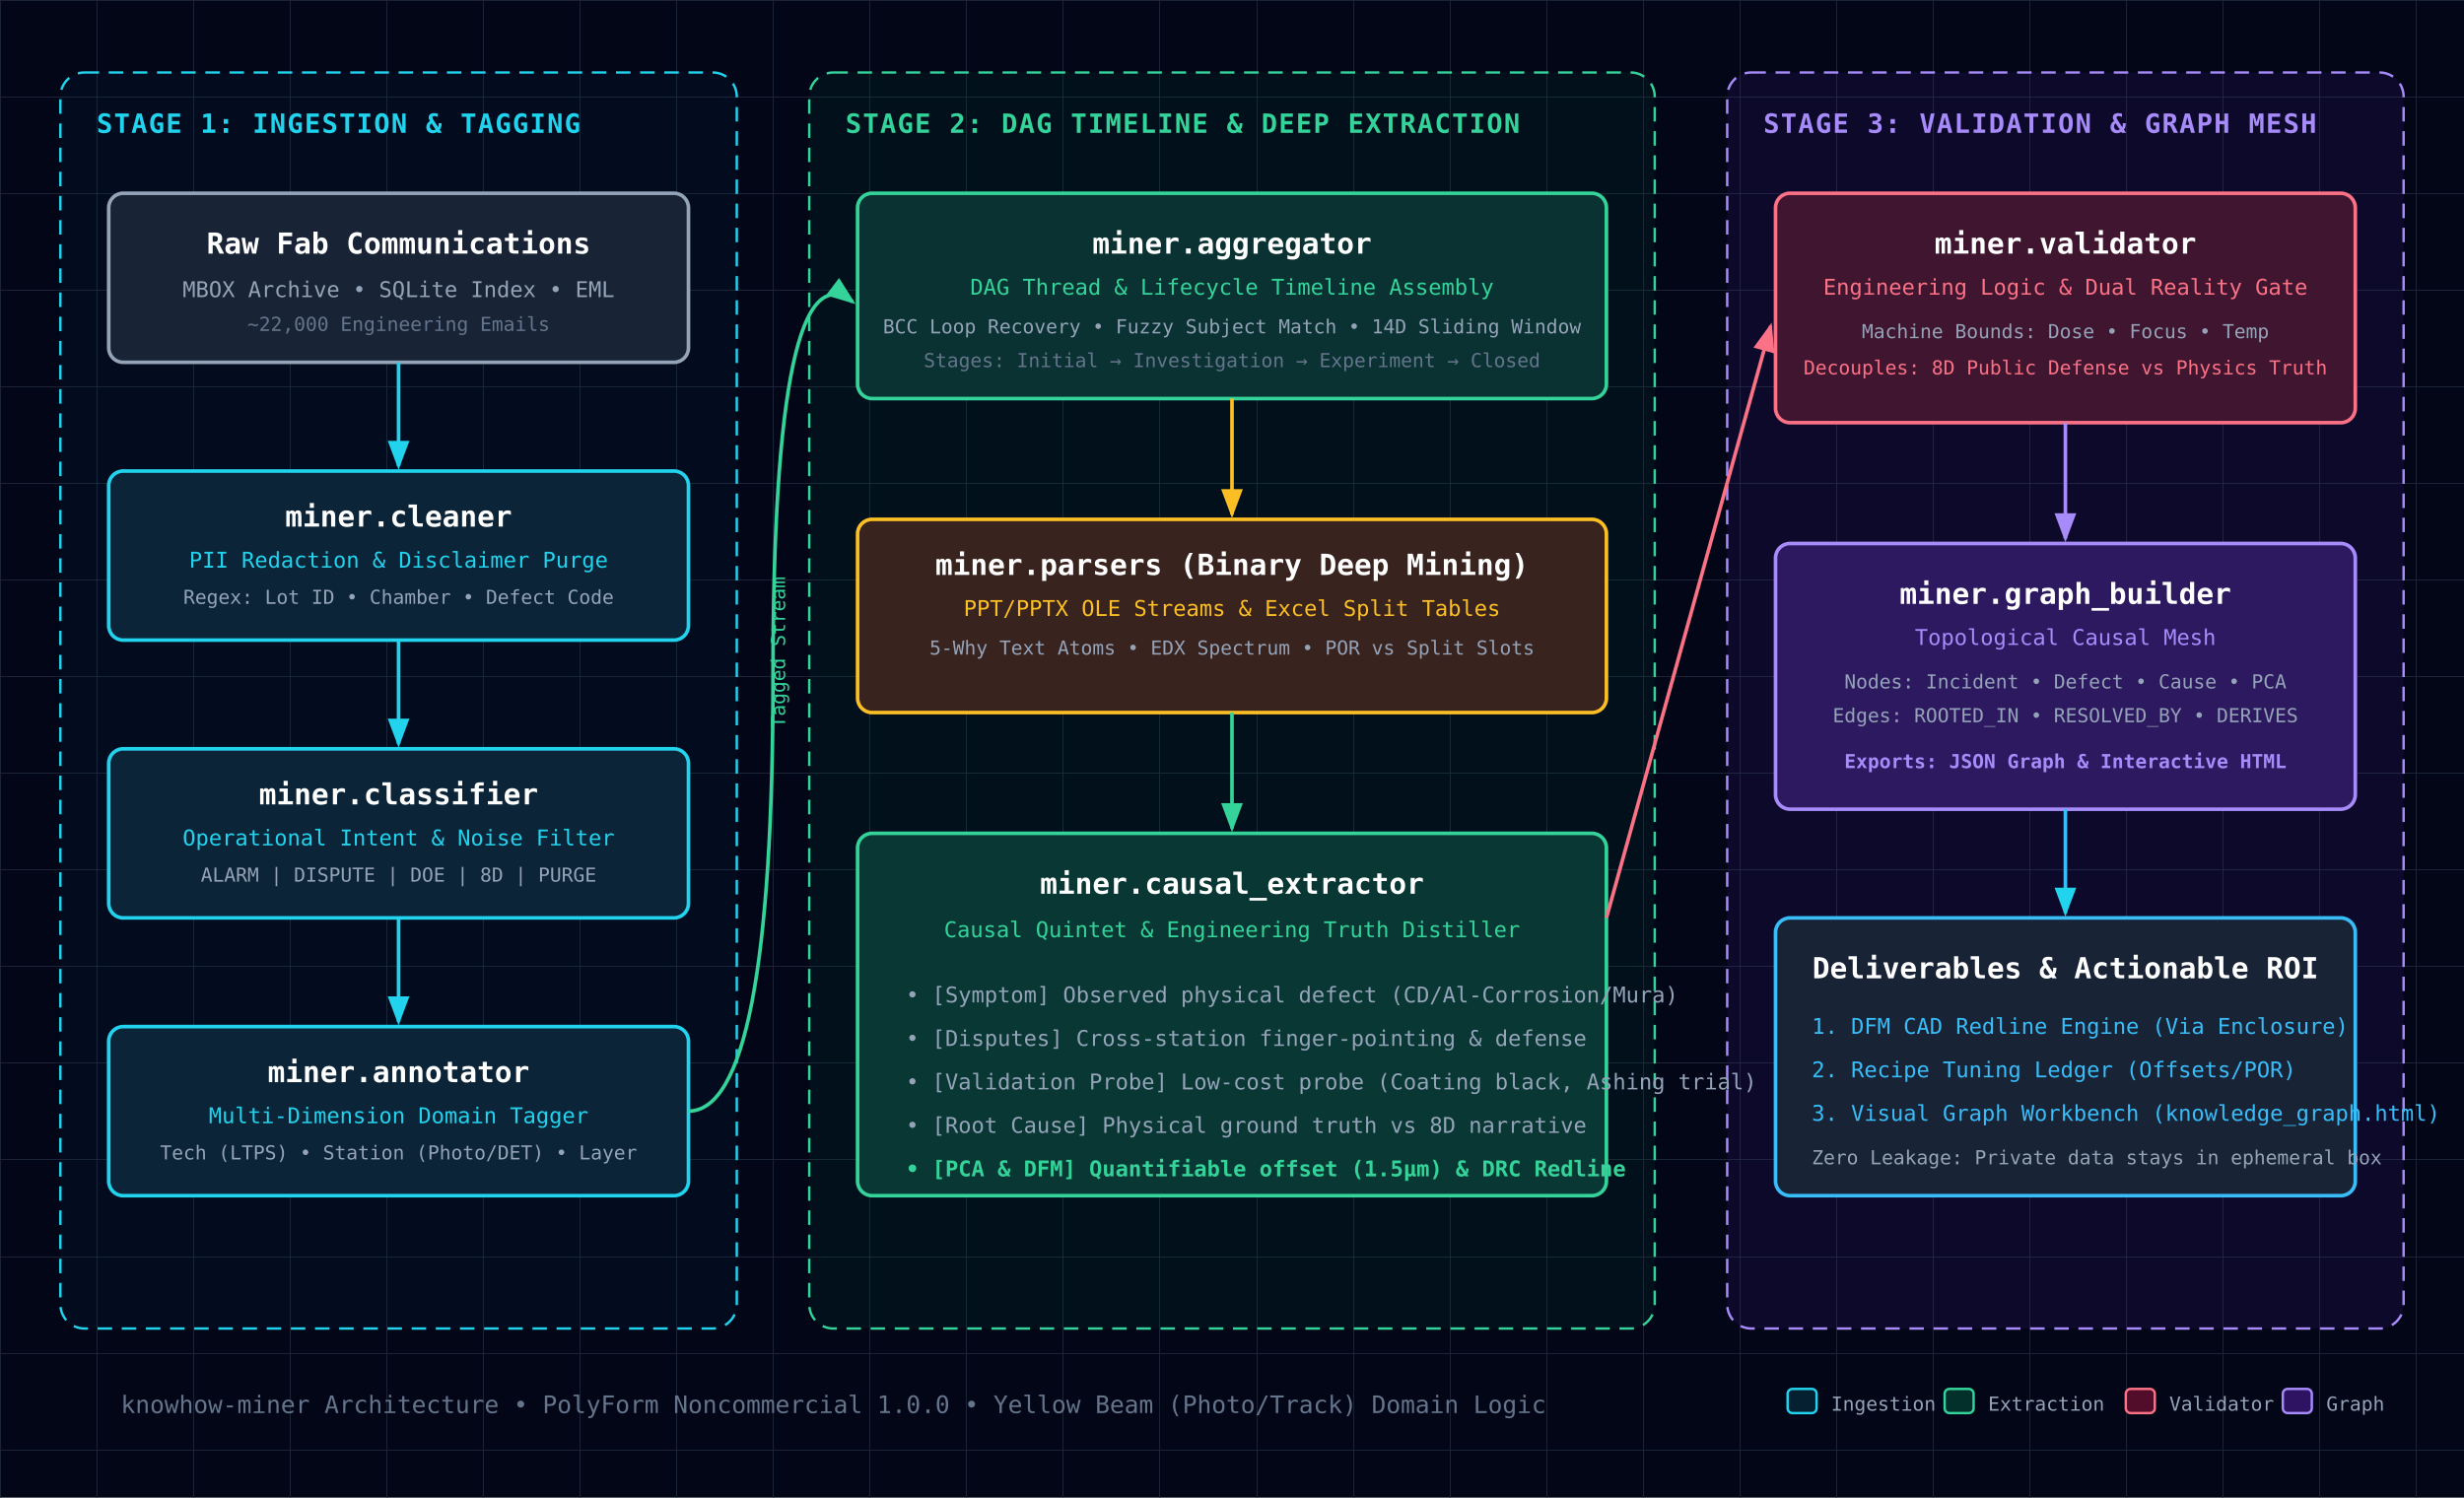
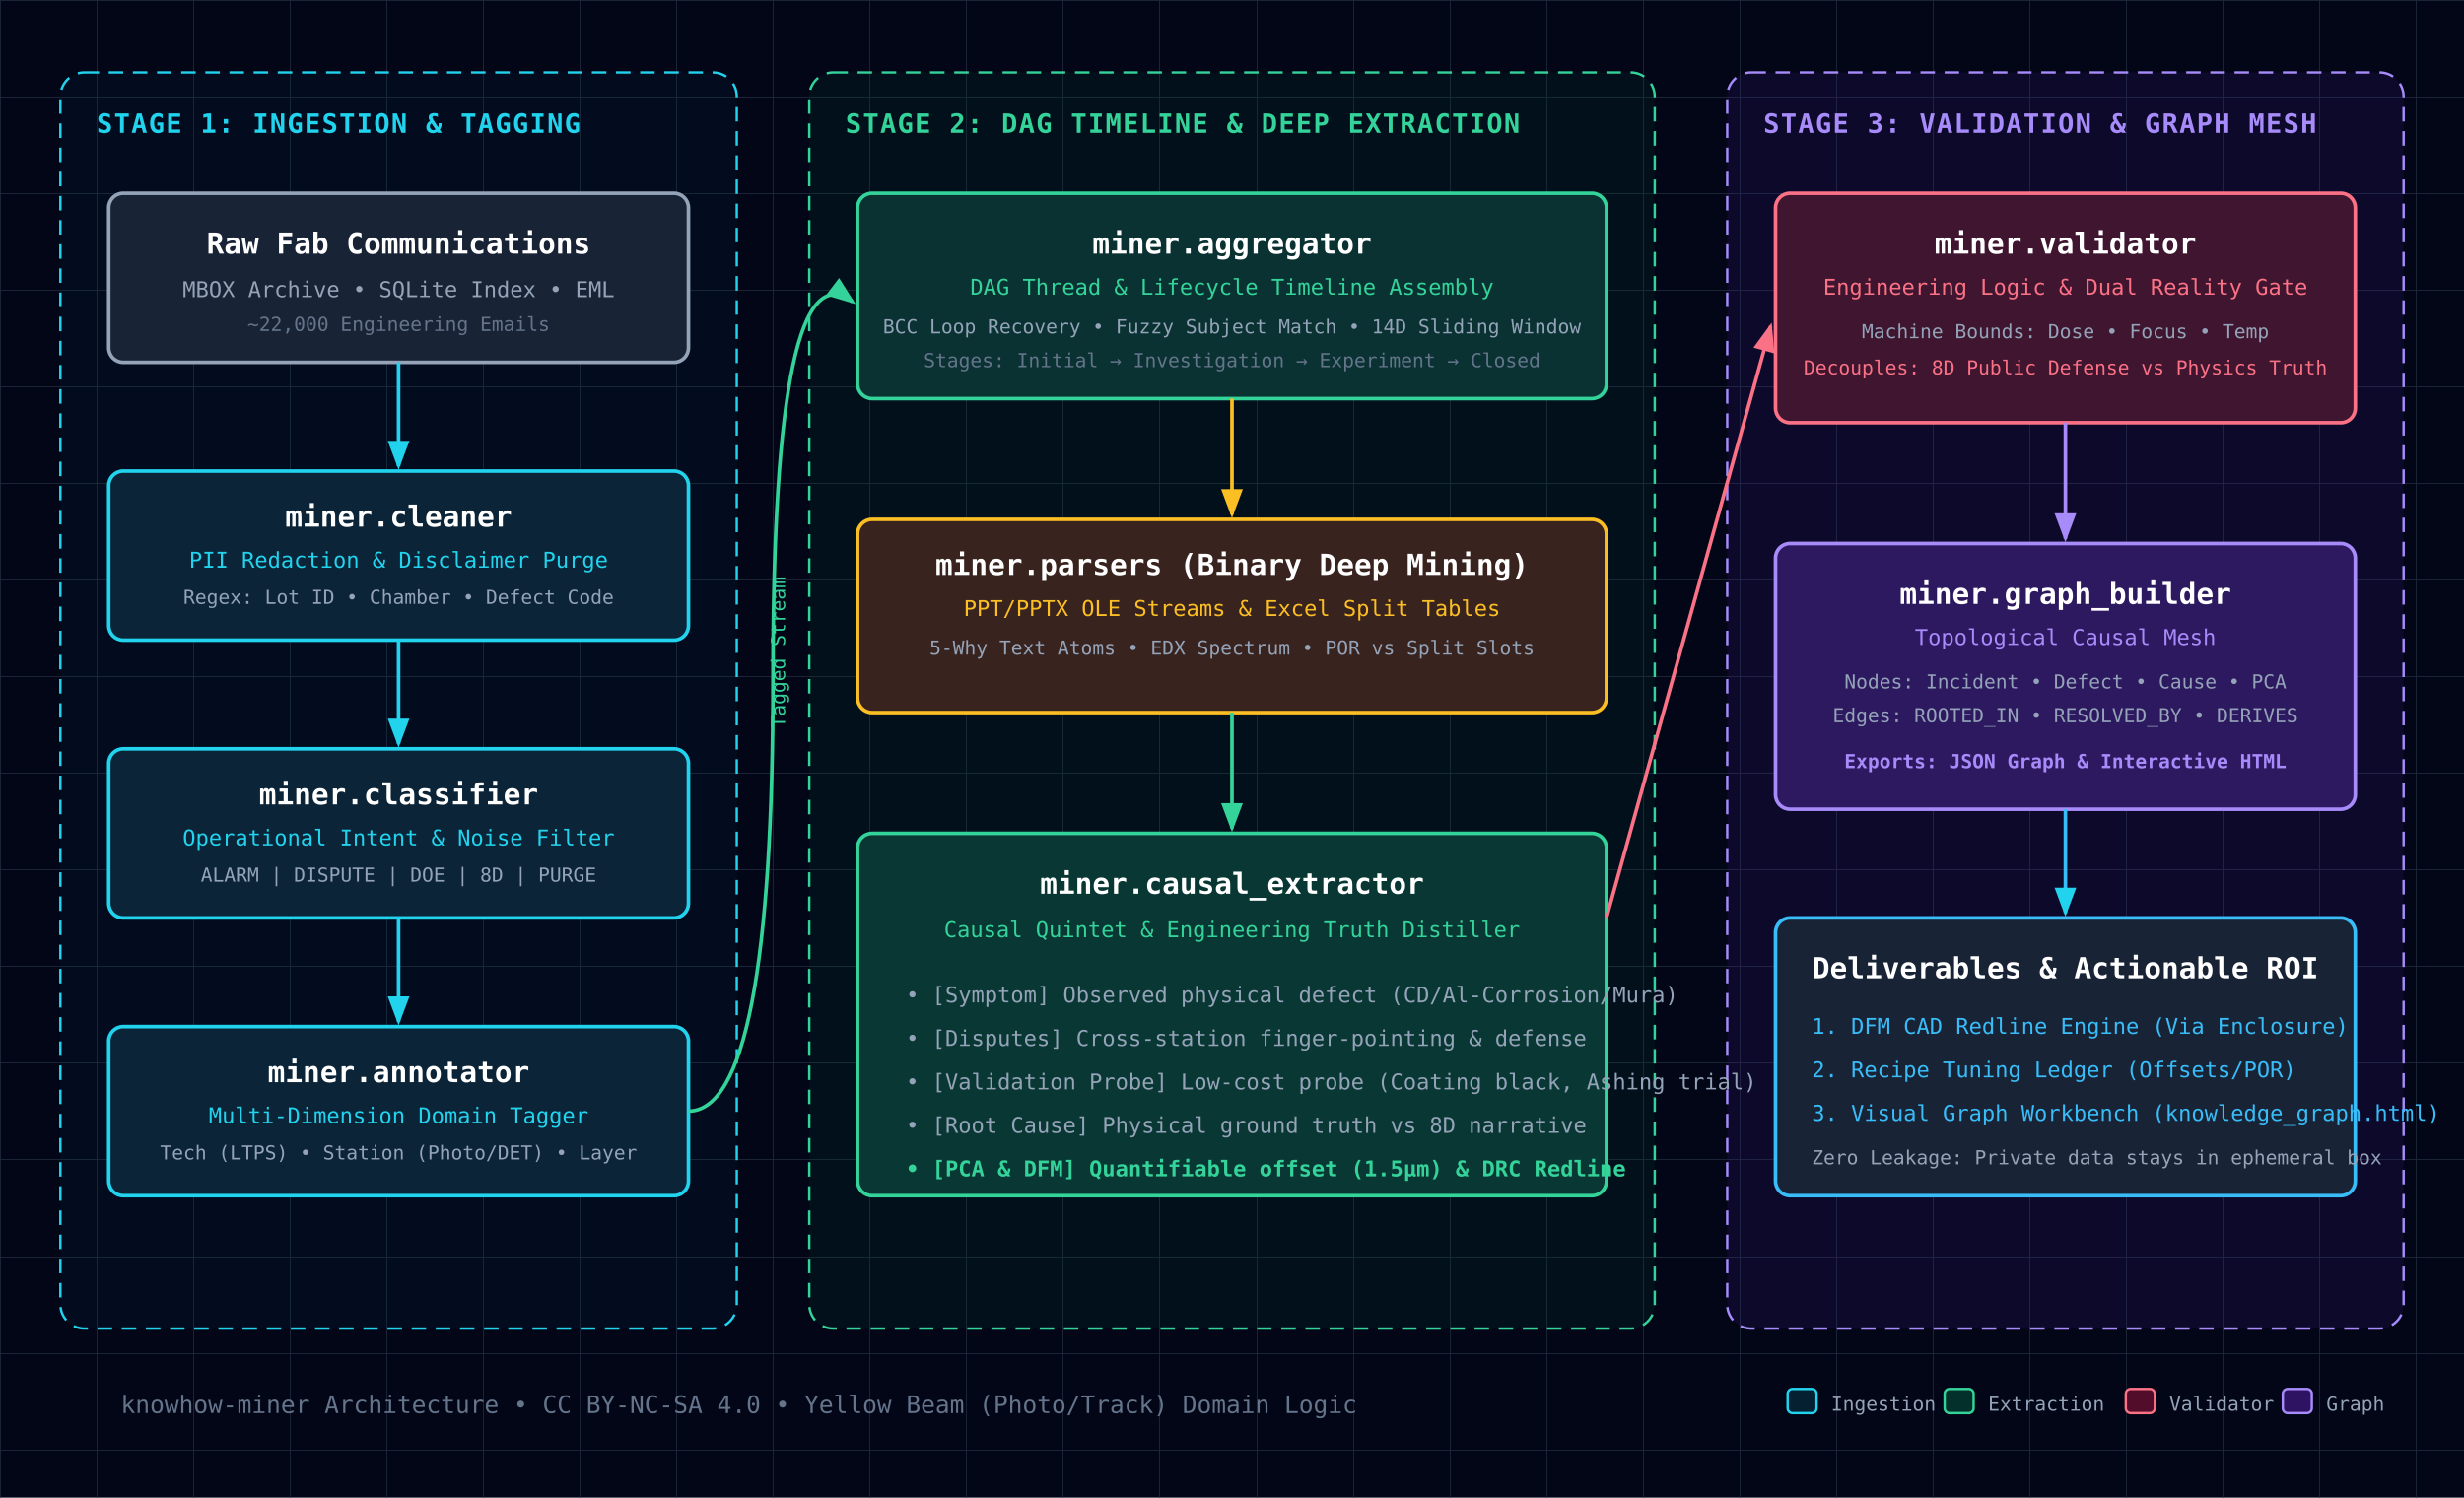
<svg xmlns="http://www.w3.org/2000/svg" viewBox="0 0 1020 620" width="100%" height="100%">
  <defs>
    <pattern id="grid" width="40" height="40" patternUnits="userSpaceOnUse">
      <path d="M 40 0 L 0 0 0 40" fill="none" stroke="#1e293b" stroke-width="0.7" />
    </pattern>
    <marker id="arrow-cyan" markerWidth="8" markerHeight="6" refX="7" refY="3" orient="auto">
      <polygon points="0 0, 8 3, 0 6" fill="#22d3ee" />
    </marker>
    <marker id="arrow-emerald" markerWidth="8" markerHeight="6" refX="7" refY="3" orient="auto">
      <polygon points="0 0, 8 3, 0 6" fill="#34d399" />
    </marker>
    <marker id="arrow-amber" markerWidth="8" markerHeight="6" refX="7" refY="3" orient="auto">
      <polygon points="0 0, 8 3, 0 6" fill="#fbbf24" />
    </marker>
    <marker id="arrow-rose" markerWidth="8" markerHeight="6" refX="7" refY="3" orient="auto">
      <polygon points="0 0, 8 3, 0 6" fill="#fb7185" />
    </marker>
    <marker id="arrow-violet" markerWidth="8" markerHeight="6" refX="7" refY="3" orient="auto">
      <polygon points="0 0, 8 3, 0 6" fill="#a78bfa" />
    </marker>
    <marker id="arrow-slate" markerWidth="8" markerHeight="6" refX="7" refY="3" orient="auto">
      <polygon points="0 0, 8 3, 0 6" fill="#94a3b8" />
    </marker>
  </defs>
  <rect width="100%" height="100%" fill="#020617" />
  <rect width="100%" height="100%" fill="url(#grid)" />
  <rect x="25" y="30" width="280" height="520" rx="10" fill="rgba(8, 51, 68, 0.15)" stroke="#22d3ee" stroke-width="1" stroke-dasharray="6,4" />
  <text x="40" y="55" fill="#22d3ee" font-family="'JetBrains Mono', Consolas, monospace" font-size="11" font-weight="700" letter-spacing="0.05em">STAGE 1: INGESTION &amp; TAGGING</text>
  <rect x="335" y="30" width="350" height="520" rx="10" fill="rgba(6, 78, 59, 0.15)" stroke="#34d399" stroke-width="1" stroke-dasharray="6,4" />
  <text x="350" y="55" fill="#34d399" font-family="'JetBrains Mono', Consolas, monospace" font-size="11" font-weight="700" letter-spacing="0.05em">STAGE 2: DAG TIMELINE &amp; DEEP EXTRACTION</text>
  <rect x="715" y="30" width="280" height="520" rx="10" fill="rgba(76, 29, 149, 0.15)" stroke="#a78bfa" stroke-width="1" stroke-dasharray="6,4" />
  <text x="730" y="55" fill="#a78bfa" font-family="'JetBrains Mono', Consolas, monospace" font-size="11" font-weight="700" letter-spacing="0.05em">STAGE 3: VALIDATION &amp; GRAPH MESH</text>
  <rect x="45" y="80" width="240" height="70" rx="6" fill="#0f172a" />
  <rect x="45" y="80" width="240" height="70" rx="6" fill="rgba(30, 41, 59, 0.7)" stroke="#94a3b8" stroke-width="1.5" />
  <text x="165" y="105" fill="#ffffff" font-family="'JetBrains Mono', monospace" font-size="12" font-weight="700" text-anchor="middle">Raw Fab Communications</text>
  <text x="165" y="123" fill="#94a3b8" font-family="'JetBrains Mono', monospace" font-size="9" text-anchor="middle">MBOX Archive • SQLite Index • EML</text>
  <text x="165" y="137" fill="#64748b" font-family="'JetBrains Mono', monospace" font-size="8" text-anchor="middle">~22,000 Engineering Emails</text>
  <rect x="45" y="195" width="240" height="70" rx="6" fill="#0f172a" />
  <rect x="45" y="195" width="240" height="70" rx="6" fill="rgba(8, 51, 68, 0.5)" stroke="#22d3ee" stroke-width="1.5" />
  <text x="165" y="218" fill="#ffffff" font-family="'JetBrains Mono', monospace" font-size="12" font-weight="700" text-anchor="middle">miner.cleaner</text>
  <text x="165" y="235" fill="#22d3ee" font-family="'JetBrains Mono', monospace" font-size="9" text-anchor="middle">PII Redaction &amp; Disclaimer Purge</text>
  <text x="165" y="250" fill="#94a3b8" font-family="'JetBrains Mono', monospace" font-size="8" text-anchor="middle">Regex: Lot ID • Chamber • Defect Code</text>
  <rect x="45" y="310" width="240" height="70" rx="6" fill="#0f172a" />
  <rect x="45" y="310" width="240" height="70" rx="6" fill="rgba(8, 51, 68, 0.5)" stroke="#22d3ee" stroke-width="1.5" />
  <text x="165" y="333" fill="#ffffff" font-family="'JetBrains Mono', monospace" font-size="12" font-weight="700" text-anchor="middle">miner.classifier</text>
  <text x="165" y="350" fill="#22d3ee" font-family="'JetBrains Mono', monospace" font-size="9" text-anchor="middle">Operational Intent &amp; Noise Filter</text>
  <text x="165" y="365" fill="#94a3b8" font-family="'JetBrains Mono', monospace" font-size="8" text-anchor="middle">ALARM | DISPUTE | DOE | 8D | PURGE</text>
  <rect x="45" y="425" width="240" height="70" rx="6" fill="#0f172a" />
  <rect x="45" y="425" width="240" height="70" rx="6" fill="rgba(8, 51, 68, 0.5)" stroke="#22d3ee" stroke-width="1.5" />
  <text x="165" y="448" fill="#ffffff" font-family="'JetBrains Mono', monospace" font-size="12" font-weight="700" text-anchor="middle">miner.annotator</text>
  <text x="165" y="465" fill="#22d3ee" font-family="'JetBrains Mono', monospace" font-size="9" text-anchor="middle">Multi-Dimension Domain Tagger</text>
  <text x="165" y="480" fill="#94a3b8" font-family="'JetBrains Mono', monospace" font-size="8" text-anchor="middle">Tech (LTPS) • Station (Photo/DET) • Layer</text>
  <line x1="165" y1="150" x2="165" y2="193" stroke="#22d3ee" stroke-width="1.5" marker-end="url(#arrow-cyan)" />
  <line x1="165" y1="265" x2="165" y2="308" stroke="#22d3ee" stroke-width="1.5" marker-end="url(#arrow-cyan)" />
  <line x1="165" y1="380" x2="165" y2="423" stroke="#22d3ee" stroke-width="1.5" marker-end="url(#arrow-cyan)" />
  <rect x="355" y="80" width="310" height="85" rx="6" fill="#0f172a" />
  <rect x="355" y="80" width="310" height="85" rx="6" fill="rgba(6, 78, 59, 0.5)" stroke="#34d399" stroke-width="1.5" />
  <text x="510" y="105" fill="#ffffff" font-family="'JetBrains Mono', monospace" font-size="12" font-weight="700" text-anchor="middle">miner.aggregator</text>
  <text x="510" y="122" fill="#34d399" font-family="'JetBrains Mono', monospace" font-size="9" text-anchor="middle">DAG Thread &amp; Lifecycle Timeline Assembly</text>
  <text x="510" y="138" fill="#94a3b8" font-family="'JetBrains Mono', monospace" font-size="8" text-anchor="middle">BCC Loop Recovery • Fuzzy Subject Match • 14D Sliding Window</text>
  <text x="510" y="152" fill="#64748b" font-family="'JetBrains Mono', monospace" font-size="8" text-anchor="middle">Stages: Initial → Investigation → Experiment → Closed</text>
  <rect x="355" y="215" width="310" height="80" rx="6" fill="#0f172a" />
  <rect x="355" y="215" width="310" height="80" rx="6" fill="rgba(120, 53, 15, 0.4)" stroke="#fbbf24" stroke-width="1.5" />
  <text x="510" y="238" fill="#ffffff" font-family="'JetBrains Mono', monospace" font-size="12" font-weight="700" text-anchor="middle">miner.parsers (Binary Deep Mining)</text>
  <text x="510" y="255" fill="#fbbf24" font-family="'JetBrains Mono', monospace" font-size="9" text-anchor="middle">PPT/PPTX OLE Streams &amp; Excel Split Tables</text>
  <text x="510" y="271" fill="#94a3b8" font-family="'JetBrains Mono', monospace" font-size="8" text-anchor="middle">5-Why Text Atoms • EDX Spectrum • POR vs Split Slots</text>
  <rect x="355" y="345" width="310" height="150" rx="6" fill="#0f172a" />
  <rect x="355" y="345" width="310" height="150" rx="6" fill="rgba(6, 78, 59, 0.6)" stroke="#34d399" stroke-width="1.5" />
  <text x="510" y="370" fill="#ffffff" font-family="'JetBrains Mono', monospace" font-size="12" font-weight="700" text-anchor="middle">miner.causal_extractor</text>
  <text x="510" y="388" fill="#34d399" font-family="'JetBrains Mono', monospace" font-size="9" text-anchor="middle">Causal Quintet &amp; Engineering Truth Distiller</text>
  <text x="375" y="415" fill="#94a3b8" font-family="'JetBrains Mono', monospace" font-size="9">• [Symptom] Observed physical defect (CD/Al-Corrosion/Mura)</text>
  <text x="375" y="433" fill="#94a3b8" font-family="'JetBrains Mono', monospace" font-size="9">• [Disputes] Cross-station finger-pointing &amp; defense</text>
  <text x="375" y="451" fill="#94a3b8" font-family="'JetBrains Mono', monospace" font-size="9">• [Validation Probe] Low-cost probe (Coating black, Ashing trial)</text>
  <text x="375" y="469" fill="#94a3b8" font-family="'JetBrains Mono', monospace" font-size="9">• [Root Cause] Physical ground truth vs 8D narrative</text>
  <text x="375" y="487" fill="#34d399" font-family="'JetBrains Mono', monospace" font-size="9" font-weight="600">• [PCA &amp; DFM] Quantifiable offset (1.5μm) &amp; DRC Redline</text>
  <path d="M 285 460 Q 320 460 320 280 T 353 125" fill="none" stroke="#34d399" stroke-width="1.5" marker-end="url(#arrow-emerald)" />
  <text x="325" y="270" fill="#34d399" font-family="'JetBrains Mono', monospace" font-size="8" text-anchor="middle" transform="rotate(-90 325 270)">Tagged Stream</text>
  <line x1="510" y1="165" x2="510" y2="213" stroke="#fbbf24" stroke-width="1.5" marker-end="url(#arrow-amber)" />
  <line x1="510" y1="295" x2="510" y2="343" stroke="#34d399" stroke-width="1.5" marker-end="url(#arrow-emerald)" />
  <rect x="735" y="80" width="240" height="95" rx="6" fill="#0f172a" />
  <rect x="735" y="80" width="240" height="95" rx="6" fill="rgba(136, 19, 55, 0.4)" stroke="#fb7185" stroke-width="1.5" />
  <text x="855" y="105" fill="#ffffff" font-family="'JetBrains Mono', monospace" font-size="12" font-weight="700" text-anchor="middle">miner.validator</text>
  <text x="855" y="122" fill="#fb7185" font-family="'JetBrains Mono', monospace" font-size="9" text-anchor="middle">Engineering Logic &amp; Dual Reality Gate</text>
  <text x="855" y="140" fill="#94a3b8" font-family="'JetBrains Mono', monospace" font-size="8" text-anchor="middle">Machine Bounds: Dose • Focus • Temp</text>
  <text x="855" y="155" fill="#fb7185" font-family="'JetBrains Mono', monospace" font-size="8" text-anchor="middle">Decouples: 8D Public Defense vs Physics Truth</text>
  <rect x="735" y="225" width="240" height="110" rx="6" fill="#0f172a" />
  <rect x="735" y="225" width="240" height="110" rx="6" fill="rgba(76, 29, 149, 0.5)" stroke="#a78bfa" stroke-width="1.5" />
  <text x="855" y="250" fill="#ffffff" font-family="'JetBrains Mono', monospace" font-size="12" font-weight="700" text-anchor="middle">miner.graph_builder</text>
  <text x="855" y="267" fill="#a78bfa" font-family="'JetBrains Mono', monospace" font-size="9" text-anchor="middle">Topological Causal Mesh</text>
  <text x="855" y="285" fill="#94a3b8" font-family="'JetBrains Mono', monospace" font-size="8" text-anchor="middle">Nodes: Incident • Defect • Cause • PCA</text>
  <text x="855" y="299" fill="#94a3b8" font-family="'JetBrains Mono', monospace" font-size="8" text-anchor="middle">Edges: ROOTED_IN • RESOLVED_BY • DERIVES</text>
  <text x="855" y="318" fill="#a78bfa" font-family="'JetBrains Mono', monospace" font-size="8" font-weight="600" text-anchor="middle">Exports: JSON Graph &amp; Interactive HTML</text>
  <rect x="735" y="380" width="240" height="115" rx="6" fill="#0f172a" />
  <rect x="735" y="380" width="240" height="115" rx="6" fill="rgba(30, 41, 59, 0.7)" stroke="#38bdf8" stroke-width="1.5" />
  <text x="855" y="405" fill="#ffffff" font-family="'JetBrains Mono', monospace" font-size="12" font-weight="700" text-anchor="middle">Deliverables &amp; Actionable ROI</text>
  <text x="750" y="428" fill="#38bdf8" font-family="'JetBrains Mono', monospace" font-size="9">1. DFM CAD Redline Engine (Via Enclosure)</text>
  <text x="750" y="446" fill="#38bdf8" font-family="'JetBrains Mono', monospace" font-size="9">2. Recipe Tuning Ledger (Offsets/POR)</text>
  <text x="750" y="464" fill="#38bdf8" font-family="'JetBrains Mono', monospace" font-size="9">3. Visual Graph Workbench (knowledge_graph.html)</text>
  <text x="750" y="482" fill="#94a3b8" font-family="'JetBrains Mono', monospace" font-size="8">Zero Leakage: Private data stays in ephemeral box</text>
  <line x1="665" y1="380" x2="733" y2="135" stroke="#fb7185" stroke-width="1.5" marker-end="url(#arrow-rose)" />
  <line x1="855" y1="175" x2="855" y2="223" stroke="#a78bfa" stroke-width="1.5" marker-end="url(#arrow-violet)" />
  <line x1="855" y1="335" x2="855" y2="378" stroke="#38bdf8" stroke-width="1.5" marker-end="url(#arrow-cyan)" />
-   <text x="50" y="585" fill="#64748b" font-family="'JetBrains Mono', monospace" font-size="10">knowhow-miner Architecture • PolyForm Noncommercial 1.0.0 • Yellow Beam (Photo/Track) Domain Logic</text>
+   <text x="50" y="585" fill="#64748b" font-family="'JetBrains Mono', monospace" font-size="10">knowhow-miner Architecture • CC BY-NC-SA 4.0 • Yellow Beam (Photo/Track) Domain Logic</text>
  <rect x="740" y="575" width="12" height="10" rx="2" fill="rgba(8, 51, 68, 0.6)" stroke="#22d3ee" stroke-width="1" />
  <text x="758" y="584" fill="#94a3b8" font-family="'JetBrains Mono', monospace" font-size="8">Ingestion</text>
  <rect x="805" y="575" width="12" height="10" rx="2" fill="rgba(6, 78, 59, 0.6)" stroke="#34d399" stroke-width="1" />
  <text x="823" y="584" fill="#94a3b8" font-family="'JetBrains Mono', monospace" font-size="8">Extraction</text>
  <rect x="880" y="575" width="12" height="10" rx="2" fill="rgba(136, 19, 55, 0.6)" stroke="#fb7185" stroke-width="1" />
  <text x="898" y="584" fill="#94a3b8" font-family="'JetBrains Mono', monospace" font-size="8">Validator</text>
  <rect x="945" y="575" width="12" height="10" rx="2" fill="rgba(76, 29, 149, 0.6)" stroke="#a78bfa" stroke-width="1" />
  <text x="963" y="584" fill="#94a3b8" font-family="'JetBrains Mono', monospace" font-size="8">Graph</text>
</svg>
